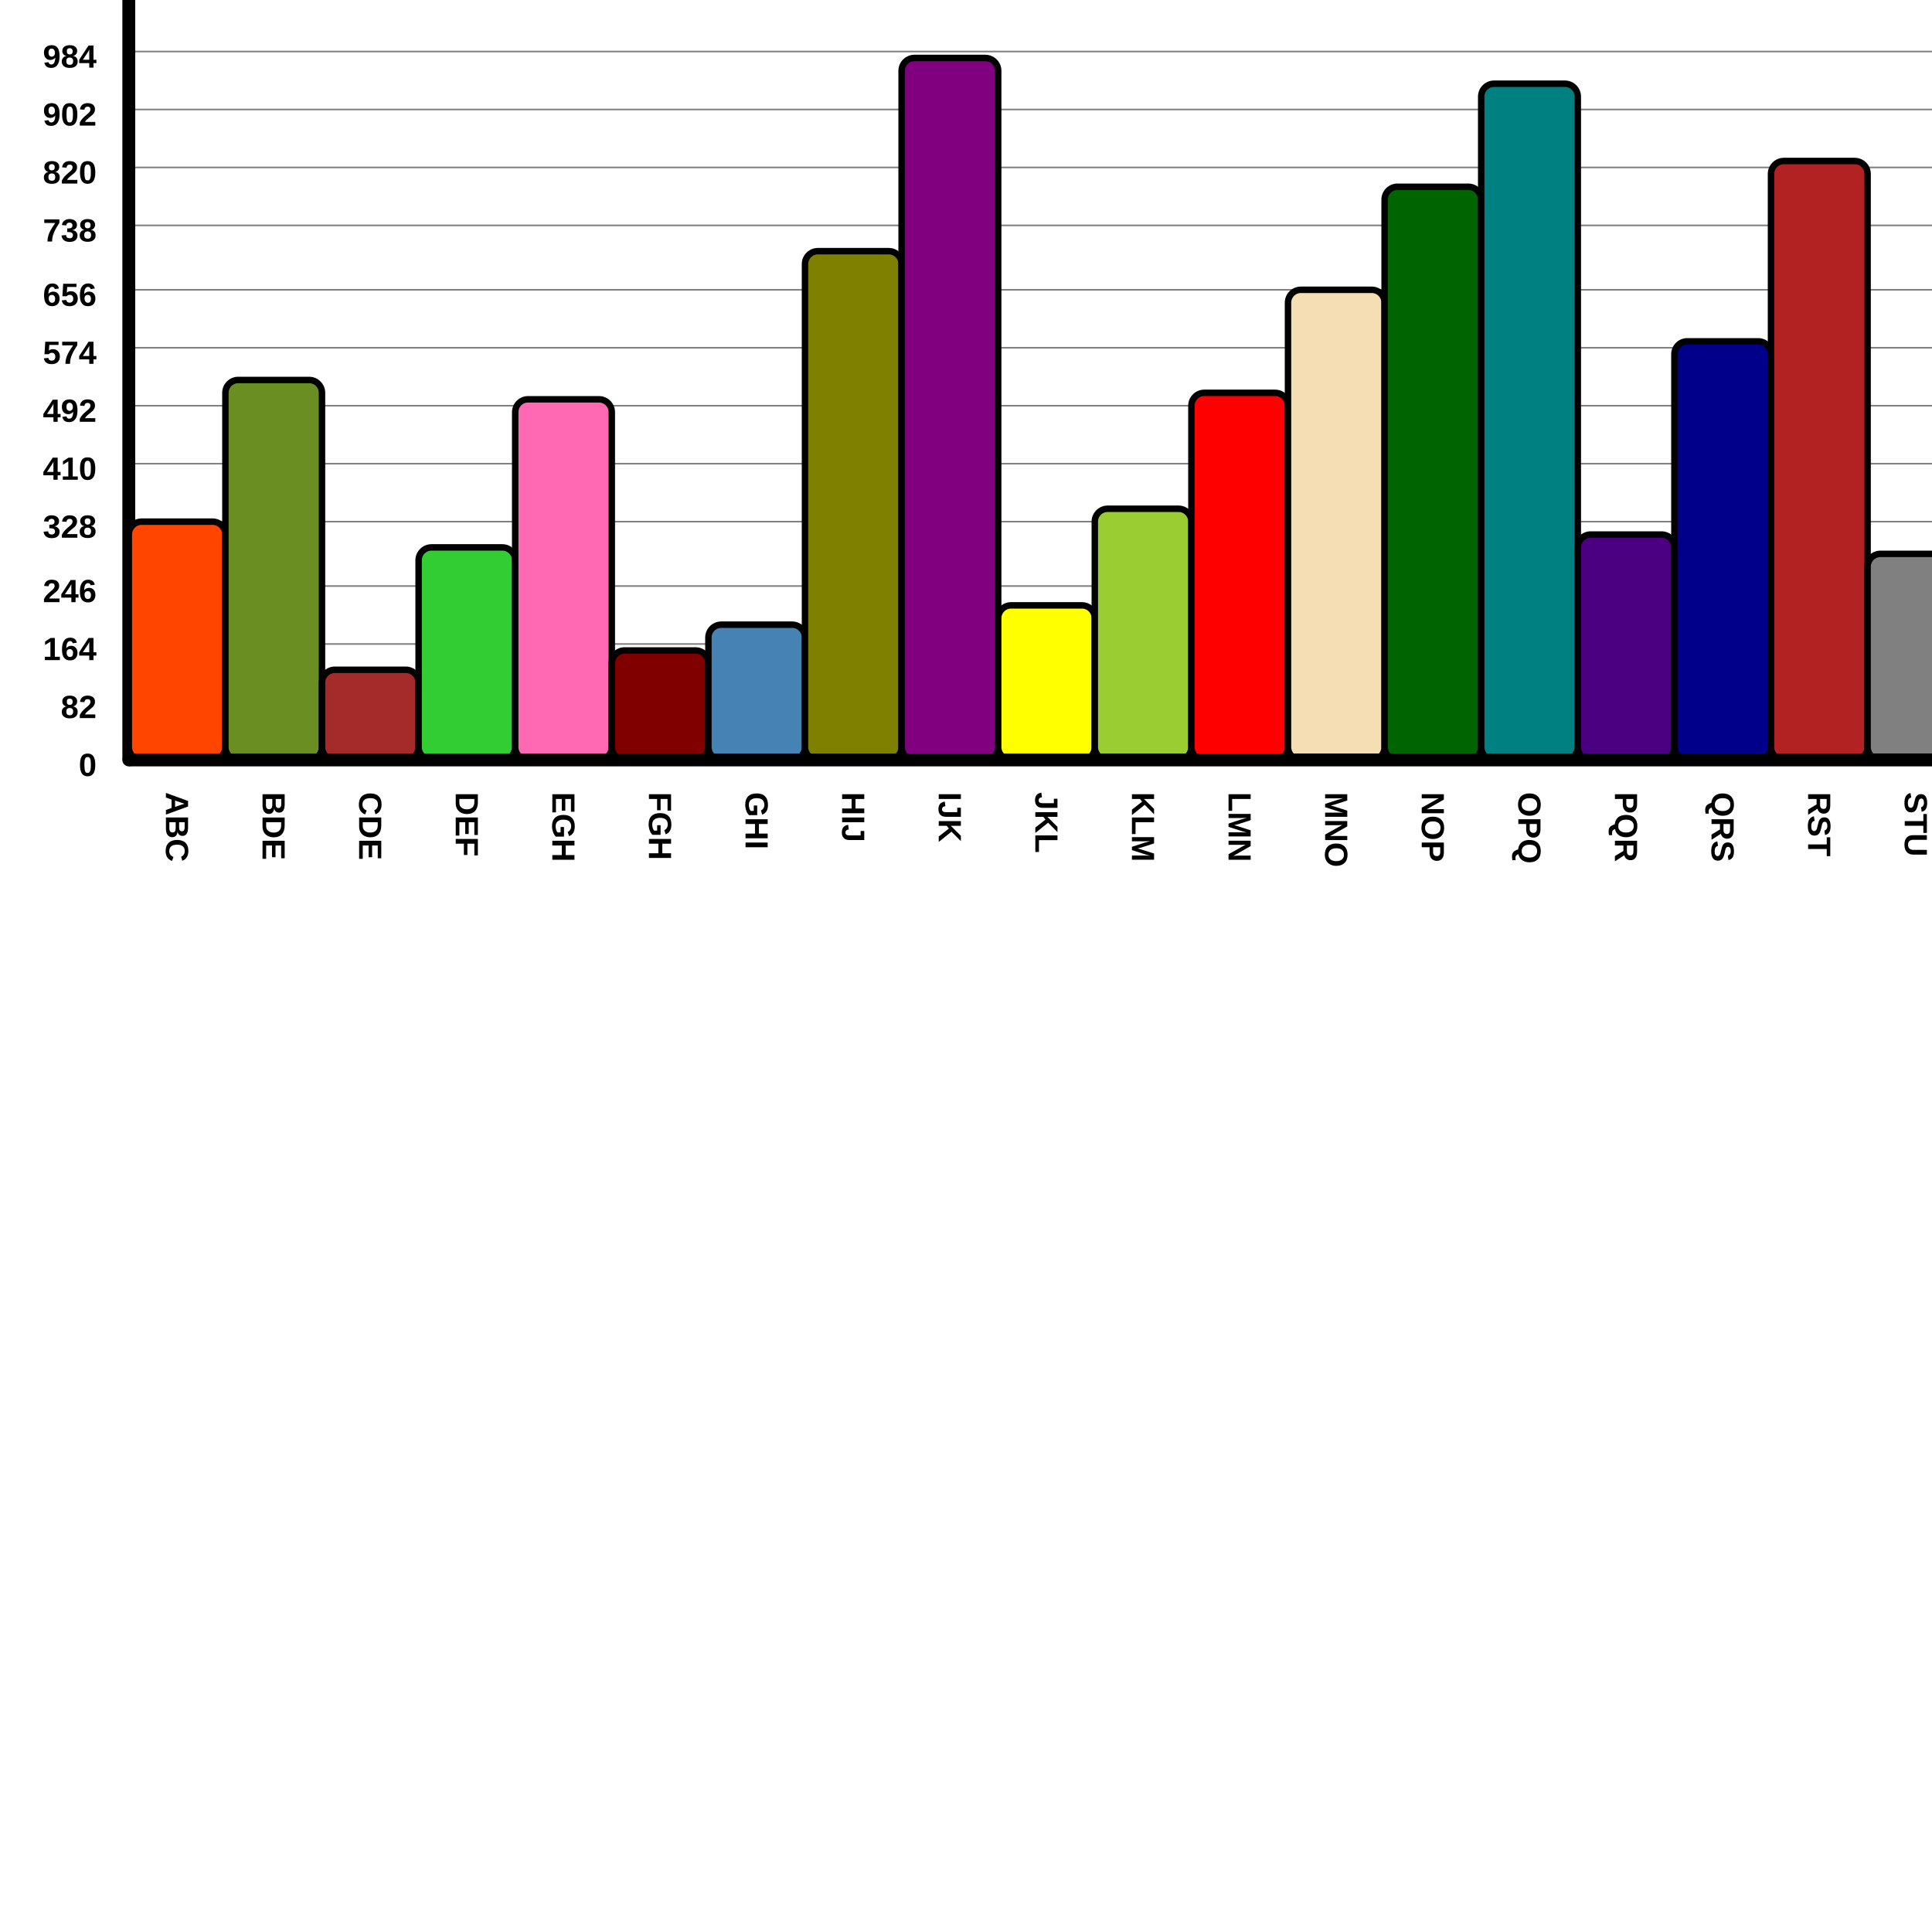
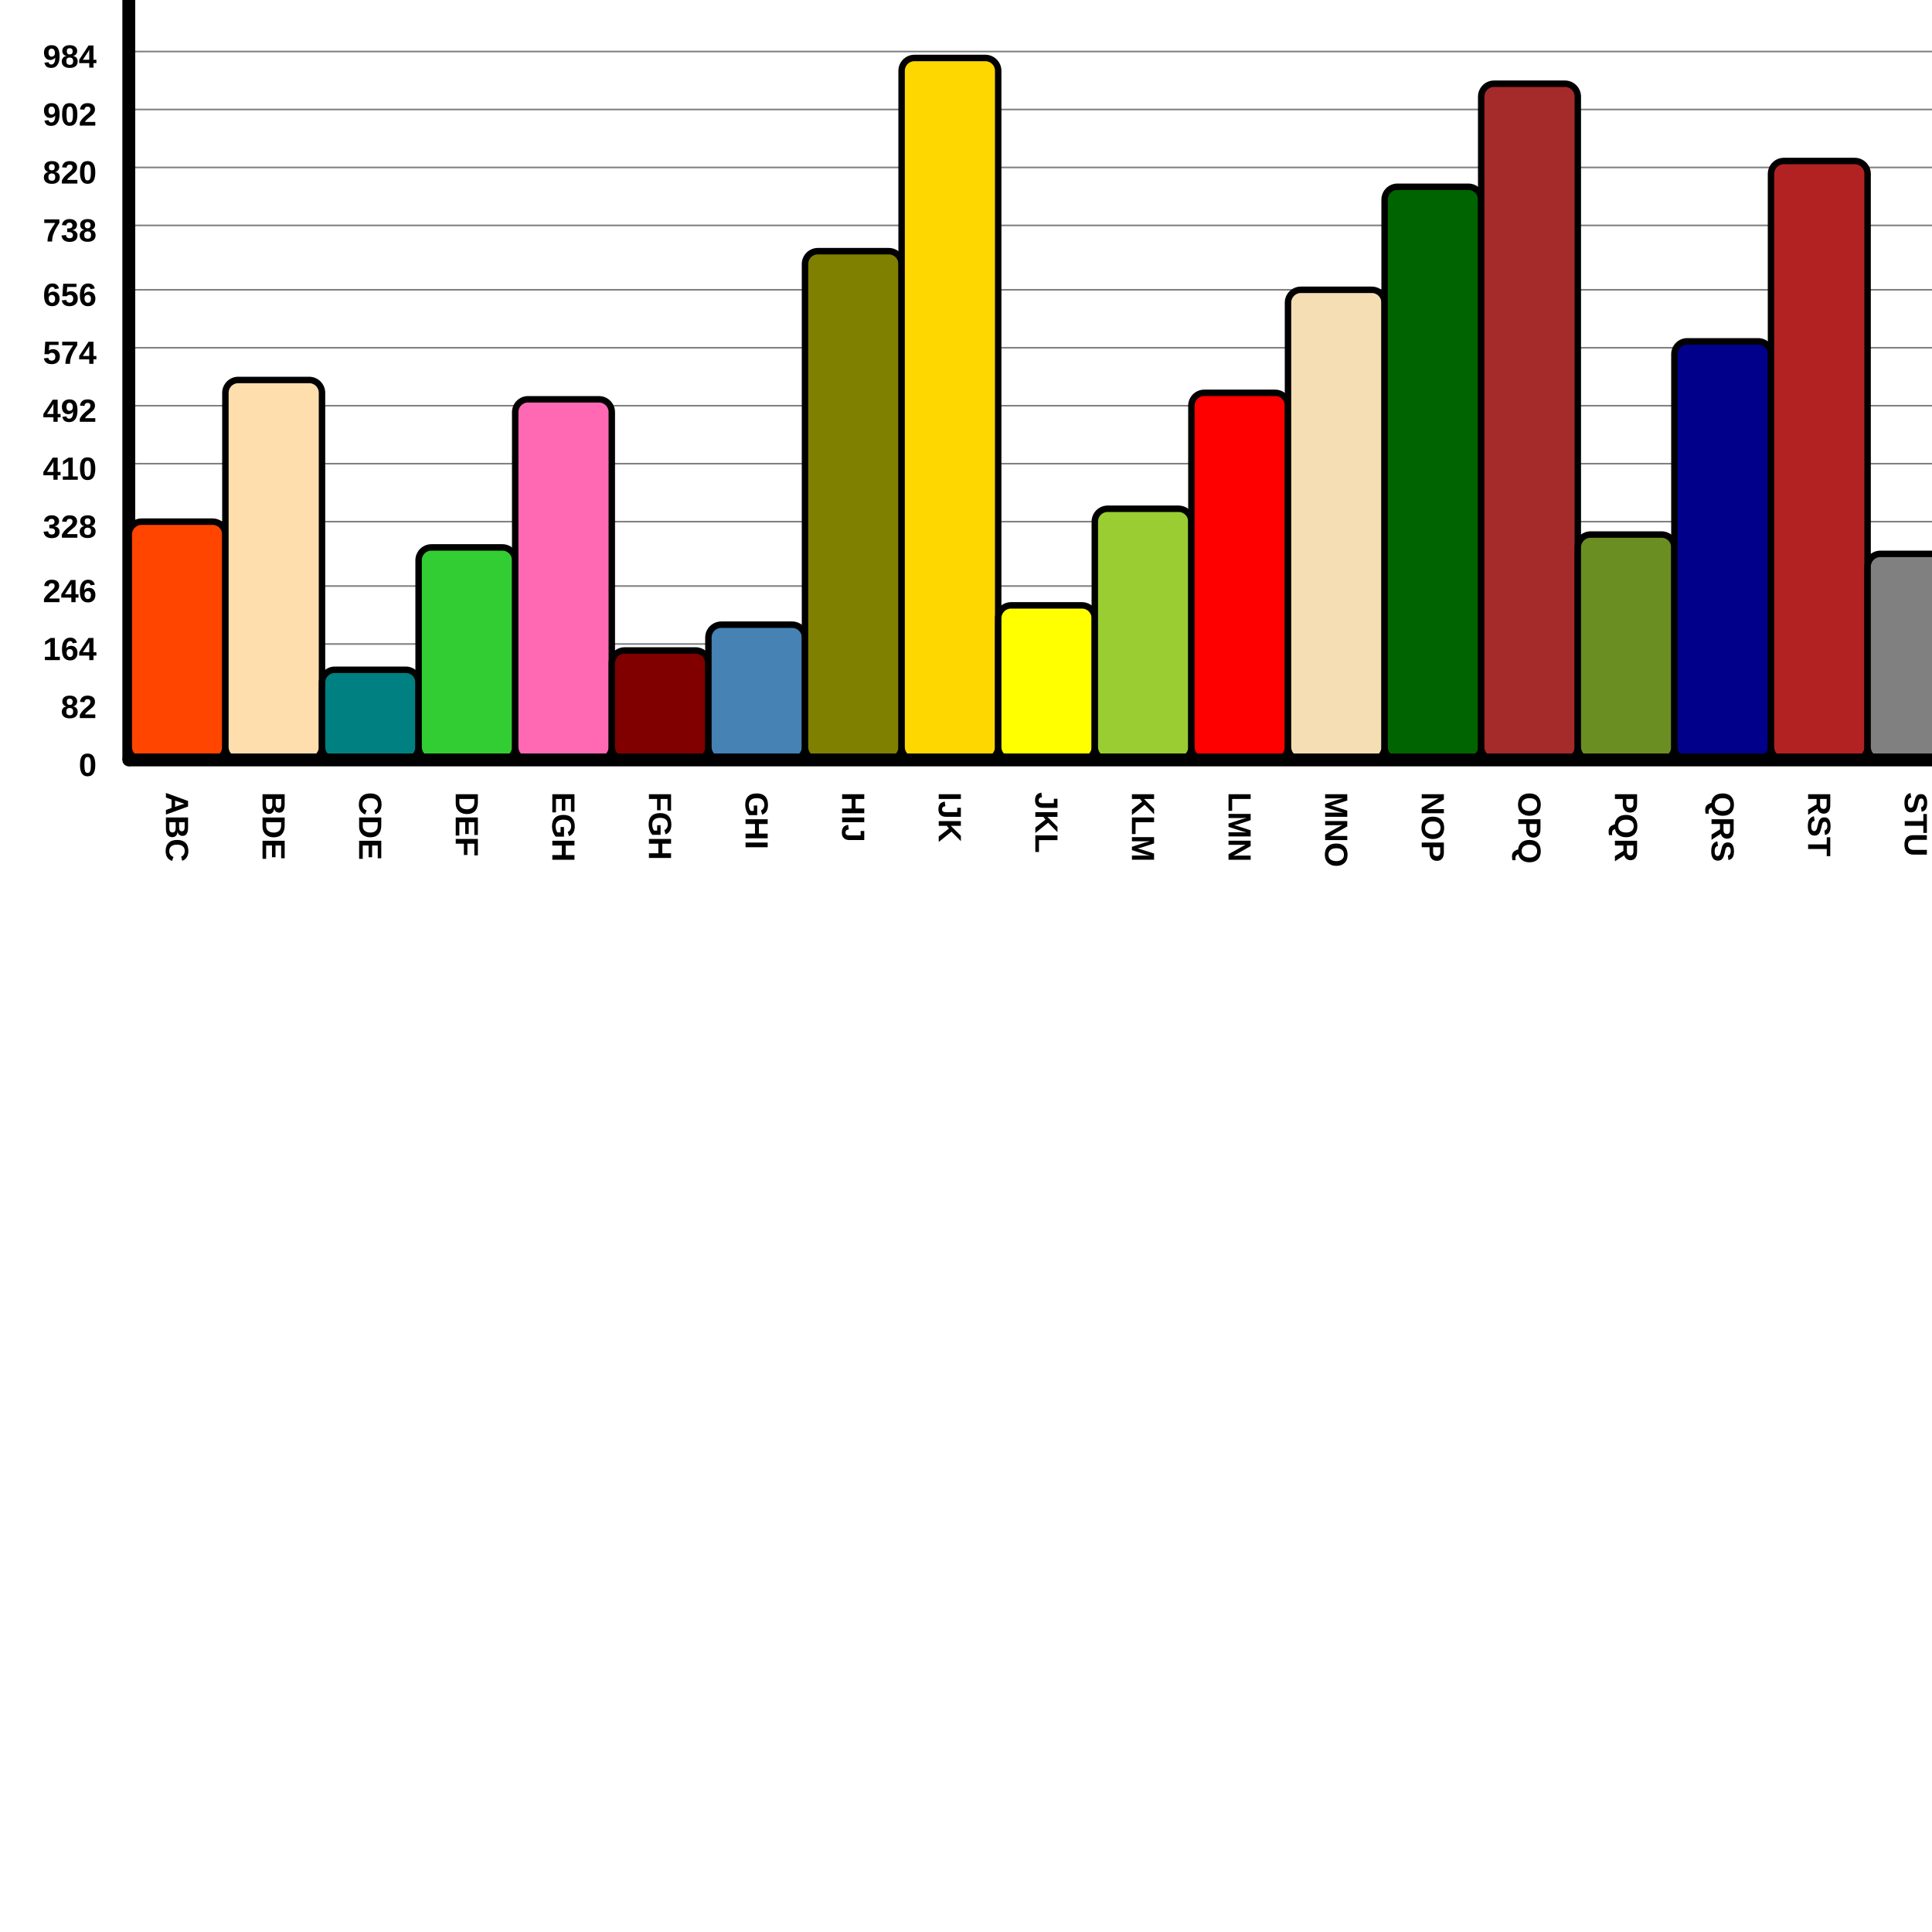
<svg xmlns="http://www.w3.org/2000/svg" viewBox="0 0 300 300" preserveAspectRatio="xMinYMid" height="100%" width="100%" version="1.1">
  <circle r="1" cy="118" cx="20" />
  <text font-size="5" font-weight="bold" font-family="Arial" fill="black" text-anchor="end" y="120.5" x="15">0</text>
  <line stroke-width="0.25" stroke="grey" y2="118" x2="360" y1="118" x1="20" />
  <text font-size="5" font-weight="bold" font-family="Arial" fill="black" text-anchor="end" y="111.5" x="15">82</text>
  <line stroke-width="0.25" stroke="grey" y2="109" x2="360" y1="109" x1="20" />
  <text font-size="5" font-weight="bold" font-family="Arial" fill="black" text-anchor="end" y="102.5" x="15">164</text>
  <line stroke-width="0.25" stroke="grey" y2="100" x2="360" y1="100" x1="20" />
  <text font-size="5" font-weight="bold" font-family="Arial" fill="black" text-anchor="end" y="93.5" x="15">246</text>
  <line stroke-width="0.25" stroke="grey" y2="91" x2="360" y1="91" x1="20" />
  <text font-size="5" font-weight="bold" font-family="Arial" fill="black" text-anchor="end" y="83.5" x="15">328</text>
  <line stroke-width="0.25" stroke="grey" y2="81" x2="360" y1="81" x1="20" />
  <text font-size="5" font-weight="bold" font-family="Arial" fill="black" text-anchor="end" y="74.5" x="15">410</text>
  <line stroke-width="0.25" stroke="grey" y2="72" x2="360" y1="72" x1="20" />
  <text font-size="5" font-weight="bold" font-family="Arial" fill="black" text-anchor="end" y="65.5" x="15">492</text>
  <line stroke-width="0.25" stroke="grey" y2="63" x2="360" y1="63" x1="20" />
  <text font-size="5" font-weight="bold" font-family="Arial" fill="black" text-anchor="end" y="56.5" x="15">574</text>
  <line stroke-width="0.25" stroke="grey" y2="54" x2="360" y1="54" x1="20" />
  <text font-size="5" font-weight="bold" font-family="Arial" fill="black" text-anchor="end" y="47.5" x="15">656</text>
  <line stroke-width="0.25" stroke="grey" y2="45" x2="360" y1="45" x1="20" />
  <text font-size="5" font-weight="bold" font-family="Arial" fill="black" text-anchor="end" y="37.5" x="15">738</text>
  <line stroke-width="0.25" stroke="grey" y2="35" x2="360" y1="35" x1="20" />
  <text font-size="5" font-weight="bold" font-family="Arial" fill="black" text-anchor="end" y="28.5" x="15">820</text>
  <line stroke-width="0.25" stroke="grey" y2="26" x2="360" y1="26" x1="20" />
  <text font-size="5" font-weight="bold" font-family="Arial" fill="black" text-anchor="end" y="19.5" x="15">902</text>
  <line stroke-width="0.25" stroke="grey" y2="17" x2="360" y1="17" x1="20" />
  <text font-size="5" font-weight="bold" font-family="Arial" fill="black" text-anchor="end" y="10.5" x="15">984</text>
  <line stroke-width="0.25" stroke="grey" y2="8" x2="360" y1="8" x1="20" />
  <g transform="translate(0 118) scale(1 -1)">
    <line stroke-width="2" stroke="black" y2="118" x2="20" y1="0" x1="20" />
  </g>
  <g transform="translate(0 118) scale(1 -1)">
    <rect stroke-width="1" stroke="black" fill="orangered" height="37" width="15" ry="2" rx="2" y="0" x="20" />
-     <rect stroke-width="1" stroke="black" fill="olivedrab" height="59" width="15" ry="2" rx="2" y="0" x="35" />
-     <rect stroke-width="1" stroke="black" fill="brown" height="14" width="15" ry="2" rx="2" y="0" x="50" />
+     <rect stroke-width="1" stroke="black" fill="navajowhite" height="59" width="15" ry="2" rx="2" y="0" x="35" />
+     <rect stroke-width="1" stroke="black" fill="teal" height="14" width="15" ry="2" rx="2" y="0" x="50" />
    <rect stroke-width="1" stroke="black" fill="limegreen" height="33" width="15" ry="2" rx="2" y="0" x="65" />
    <rect stroke-width="1" stroke="black" fill="hotpink" height="56" width="15" ry="2" rx="2" y="0" x="80" />
    <rect stroke-width="1" stroke="black" fill="maroon" height="17" width="15" ry="2" rx="2" y="0" x="95" />
    <rect stroke-width="1" stroke="black" fill="steelblue" height="21" width="15" ry="2" rx="2" y="0" x="110" />
    <rect stroke-width="1" stroke="black" fill="olive" height="79" width="15" ry="2" rx="2" y="0" x="125" />
-     <rect stroke-width="1" stroke="black" fill="purple" height="109" width="15" ry="2" rx="2" y="0" x="140" />
+     <rect stroke-width="1" stroke="black" fill="gold" height="109" width="15" ry="2" rx="2" y="0" x="140" />
    <rect stroke-width="1" stroke="black" fill="yellow" height="24" width="15" ry="2" rx="2" y="0" x="155" />
    <rect stroke-width="1" stroke="black" fill="yellowgreen" height="39" width="15" ry="2" rx="2" y="0" x="170" />
    <rect stroke-width="1" stroke="black" fill="red" height="57" width="15" ry="2" rx="2" y="0" x="185" />
    <rect stroke-width="1" stroke="black" fill="wheat" height="73" width="15" ry="2" rx="2" y="0" x="200" />
    <rect stroke-width="1" stroke="black" fill="darkgreen" height="89" width="15" ry="2" rx="2" y="0" x="215" />
-     <rect stroke-width="1" stroke="black" fill="teal" height="105" width="15" ry="2" rx="2" y="0" x="230" />
-     <rect stroke-width="1" stroke="black" fill="indigo" height="35" width="15" ry="2" rx="2" y="0" x="245" />
+     <rect stroke-width="1" stroke="black" fill="brown" height="105" width="15" ry="2" rx="2" y="0" x="230" />
+     <rect stroke-width="1" stroke="black" fill="olivedrab" height="35" width="15" ry="2" rx="2" y="0" x="245" />
    <rect stroke-width="1" stroke="black" fill="darkblue" height="65" width="15" ry="2" rx="2" y="0" x="260" />
    <rect stroke-width="1" stroke="black" fill="firebrick" height="93" width="15" ry="2" rx="2" y="0" x="275" />
    <rect stroke-width="1" stroke="black" fill="gray" height="32" width="15" ry="2" rx="2" y="0" x="290" />
    <rect stroke-width="1" stroke="black" fill="violet" height="58" width="15" ry="2" rx="2" y="0" x="305" />
    <rect stroke-width="1" stroke="black" fill="orangered" height="9" width="15" ry="2" rx="2" y="0" x="320" />
-     <rect stroke-width="1" stroke="black" fill="olivedrab" height="101" width="15" ry="2" rx="2" y="0" x="335" />
+     <rect stroke-width="1" stroke="black" fill="navajowhite" height="101" width="15" ry="2" rx="2" y="0" x="335" />
  </g>
  <g transform="translate(0 118)">
    <text font-size="5" font-weight="bold" font-family="Arial" fill="black" dy="5" x="27.5" writing-mode="tb">ABC</text>
    <text font-size="5" font-weight="bold" font-family="Arial" fill="black" dy="5" x="42.5" writing-mode="tb">BDE</text>
    <text font-size="5" font-weight="bold" font-family="Arial" fill="black" dy="5" x="57.5" writing-mode="tb">CDE</text>
    <text font-size="5" font-weight="bold" font-family="Arial" fill="black" dy="5" x="72.5" writing-mode="tb">DEF</text>
    <text font-size="5" font-weight="bold" font-family="Arial" fill="black" dy="5" x="87.5" writing-mode="tb">EGH</text>
    <text font-size="5" font-weight="bold" font-family="Arial" fill="black" dy="5" x="102.5" writing-mode="tb">FGH</text>
    <text font-size="5" font-weight="bold" font-family="Arial" fill="black" dy="5" x="117.5" writing-mode="tb">GHI</text>
    <text font-size="5" font-weight="bold" font-family="Arial" fill="black" dy="5" x="132.5" writing-mode="tb">HIJ</text>
    <text font-size="5" font-weight="bold" font-family="Arial" fill="black" dy="5" x="147.5" writing-mode="tb">IJK</text>
    <text font-size="5" font-weight="bold" font-family="Arial" fill="black" dy="5" x="162.5" writing-mode="tb">JKL</text>
    <text font-size="5" font-weight="bold" font-family="Arial" fill="black" dy="5" x="177.5" writing-mode="tb">KLM</text>
    <text font-size="5" font-weight="bold" font-family="Arial" fill="black" dy="5" x="192.5" writing-mode="tb">LMN</text>
    <text font-size="5" font-weight="bold" font-family="Arial" fill="black" dy="5" x="207.5" writing-mode="tb">MNO</text>
    <text font-size="5" font-weight="bold" font-family="Arial" fill="black" dy="5" x="222.5" writing-mode="tb">NOP</text>
    <text font-size="5" font-weight="bold" font-family="Arial" fill="black" dy="5" x="237.5" writing-mode="tb">OPQ</text>
    <text font-size="5" font-weight="bold" font-family="Arial" fill="black" dy="5" x="252.5" writing-mode="tb">PQR</text>
    <text font-size="5" font-weight="bold" font-family="Arial" fill="black" dy="5" x="267.5" writing-mode="tb">QRS</text>
    <text font-size="5" font-weight="bold" font-family="Arial" fill="black" dy="5" x="282.5" writing-mode="tb">RST</text>
    <text font-size="5" font-weight="bold" font-family="Arial" fill="black" dy="5" x="297.5" writing-mode="tb">STU</text>
    <text font-size="5" font-weight="bold" font-family="Arial" fill="black" dy="5" x="312.5" writing-mode="tb">TUV</text>
    <text font-size="5" font-weight="bold" font-family="Arial" fill="black" dy="5" x="327.5" writing-mode="tb">VWX</text>
    <text font-size="5" font-weight="bold" font-family="Arial" fill="black" dy="5" x="342.5" writing-mode="tb">XYZ</text>
    <line stroke-width="2" stroke="black" y2="0" x2="360" y1="0" x1="20" />
  </g>
</svg>
